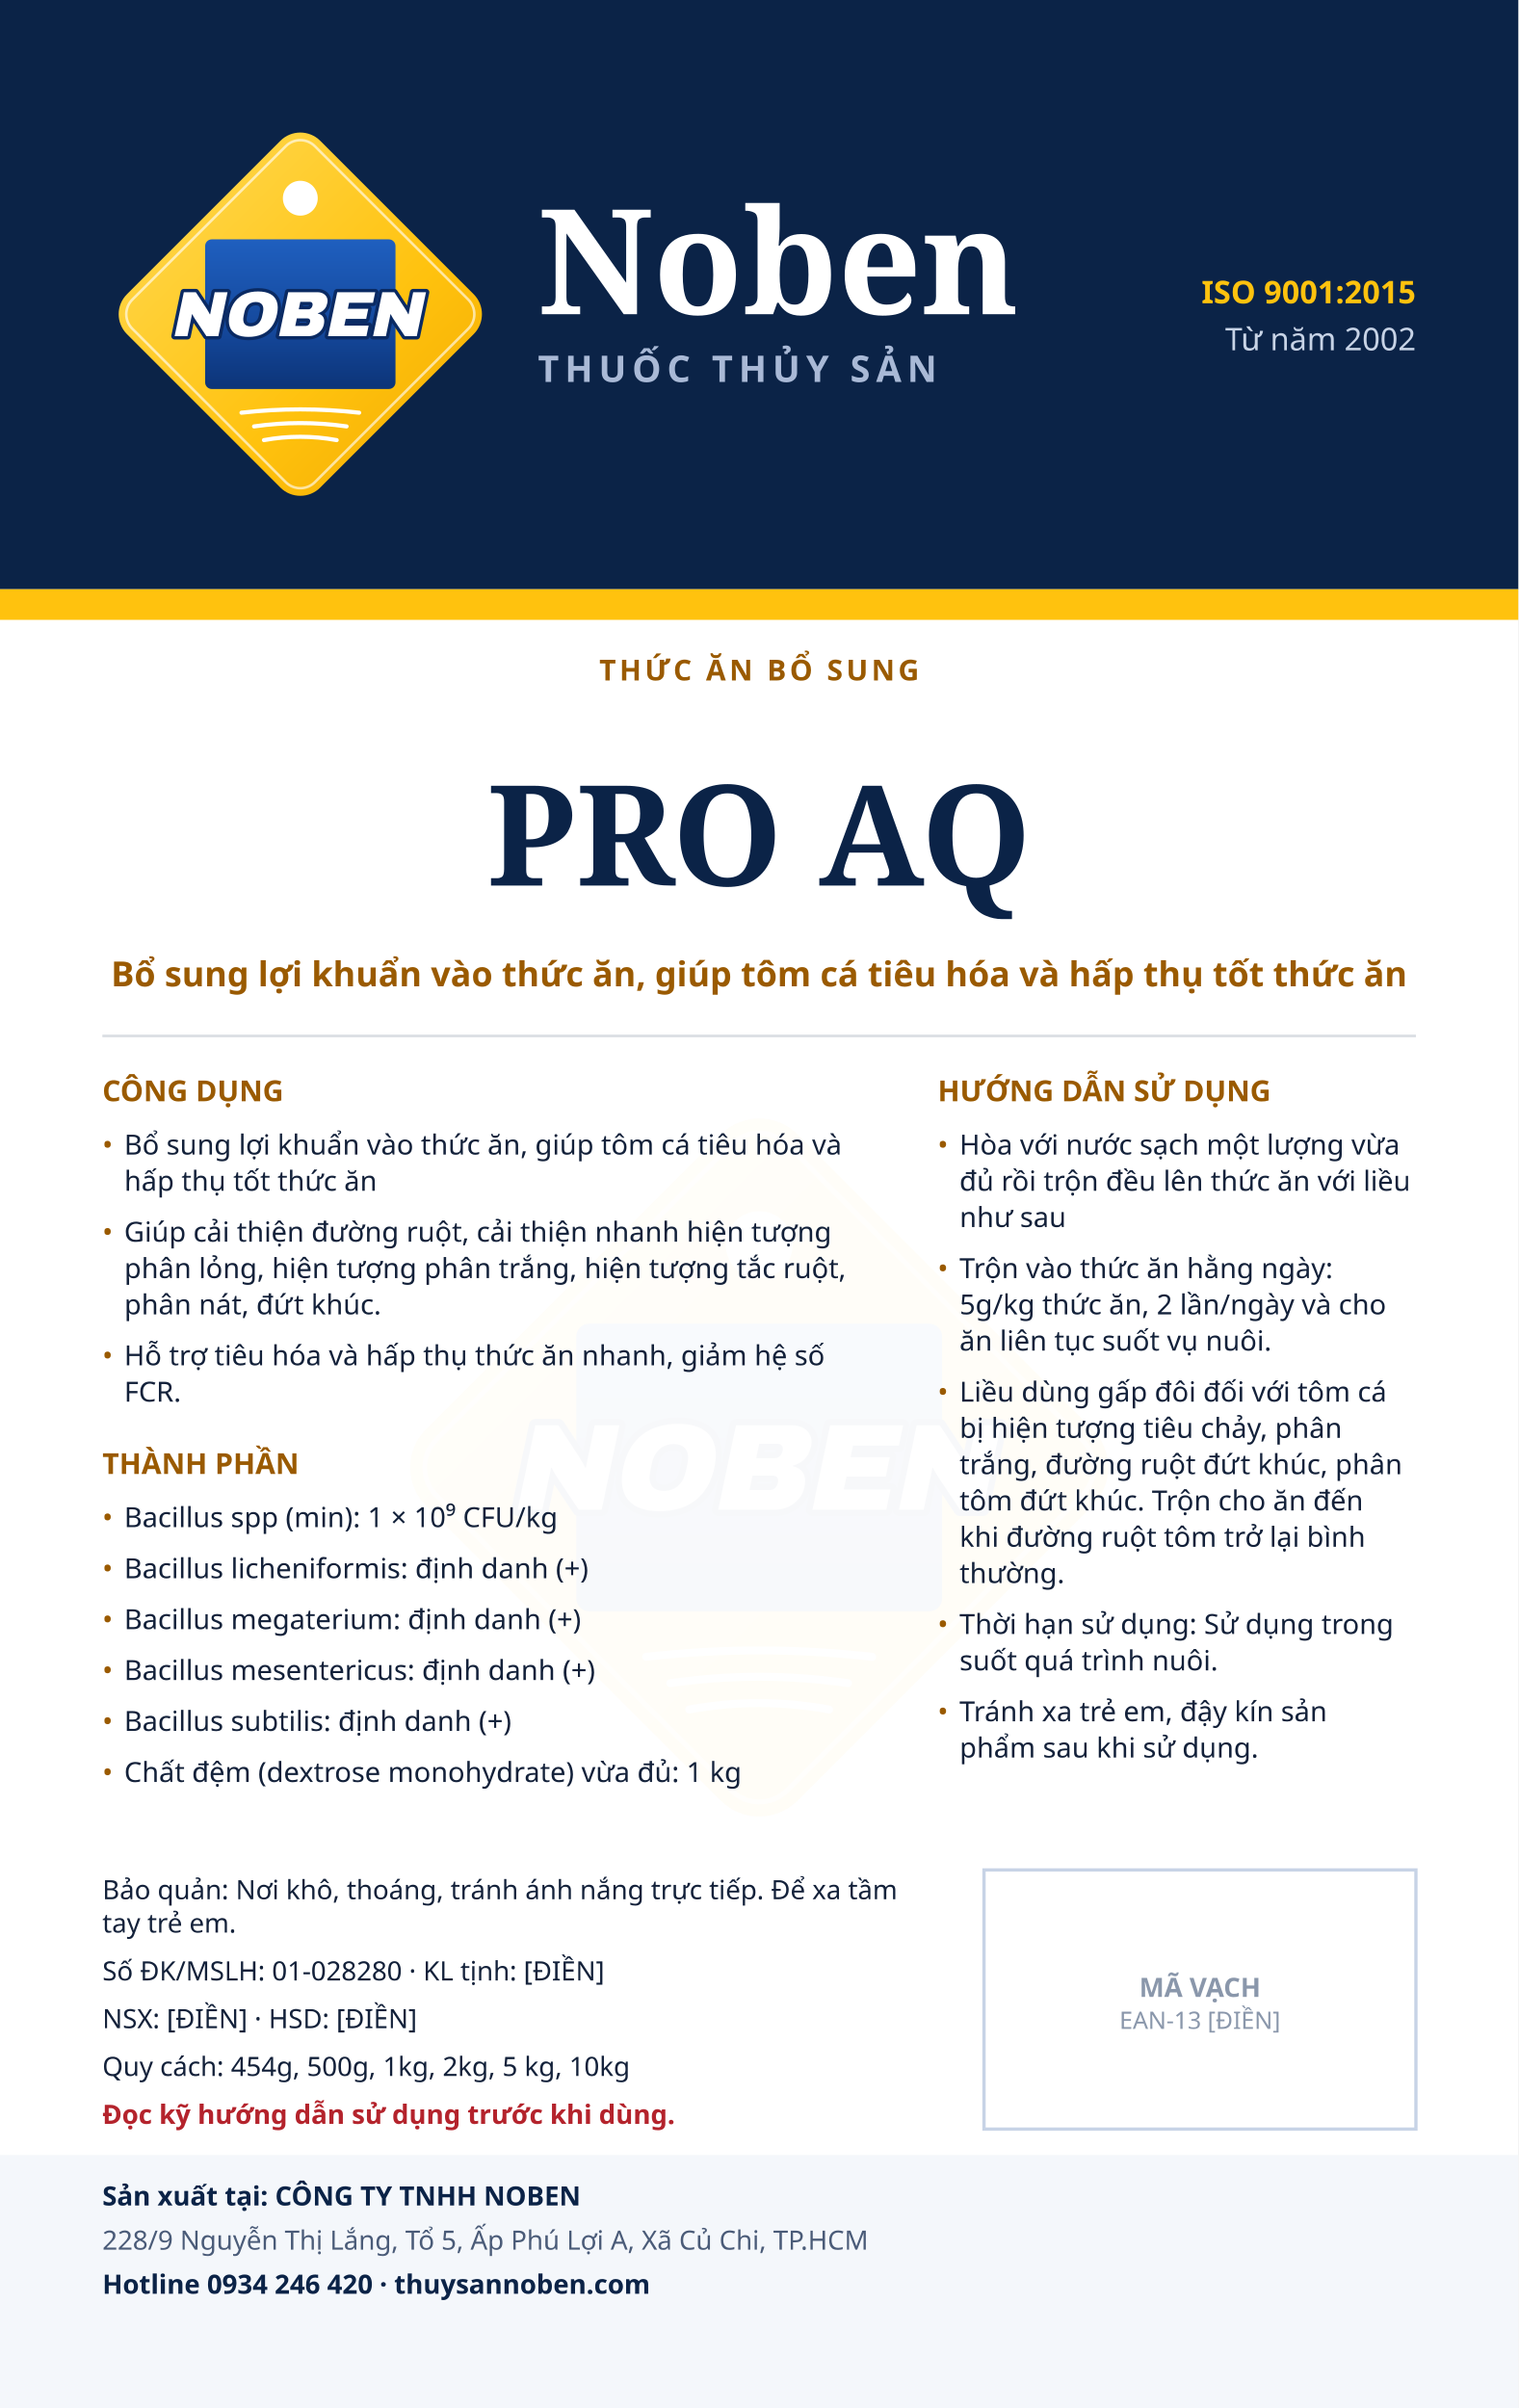
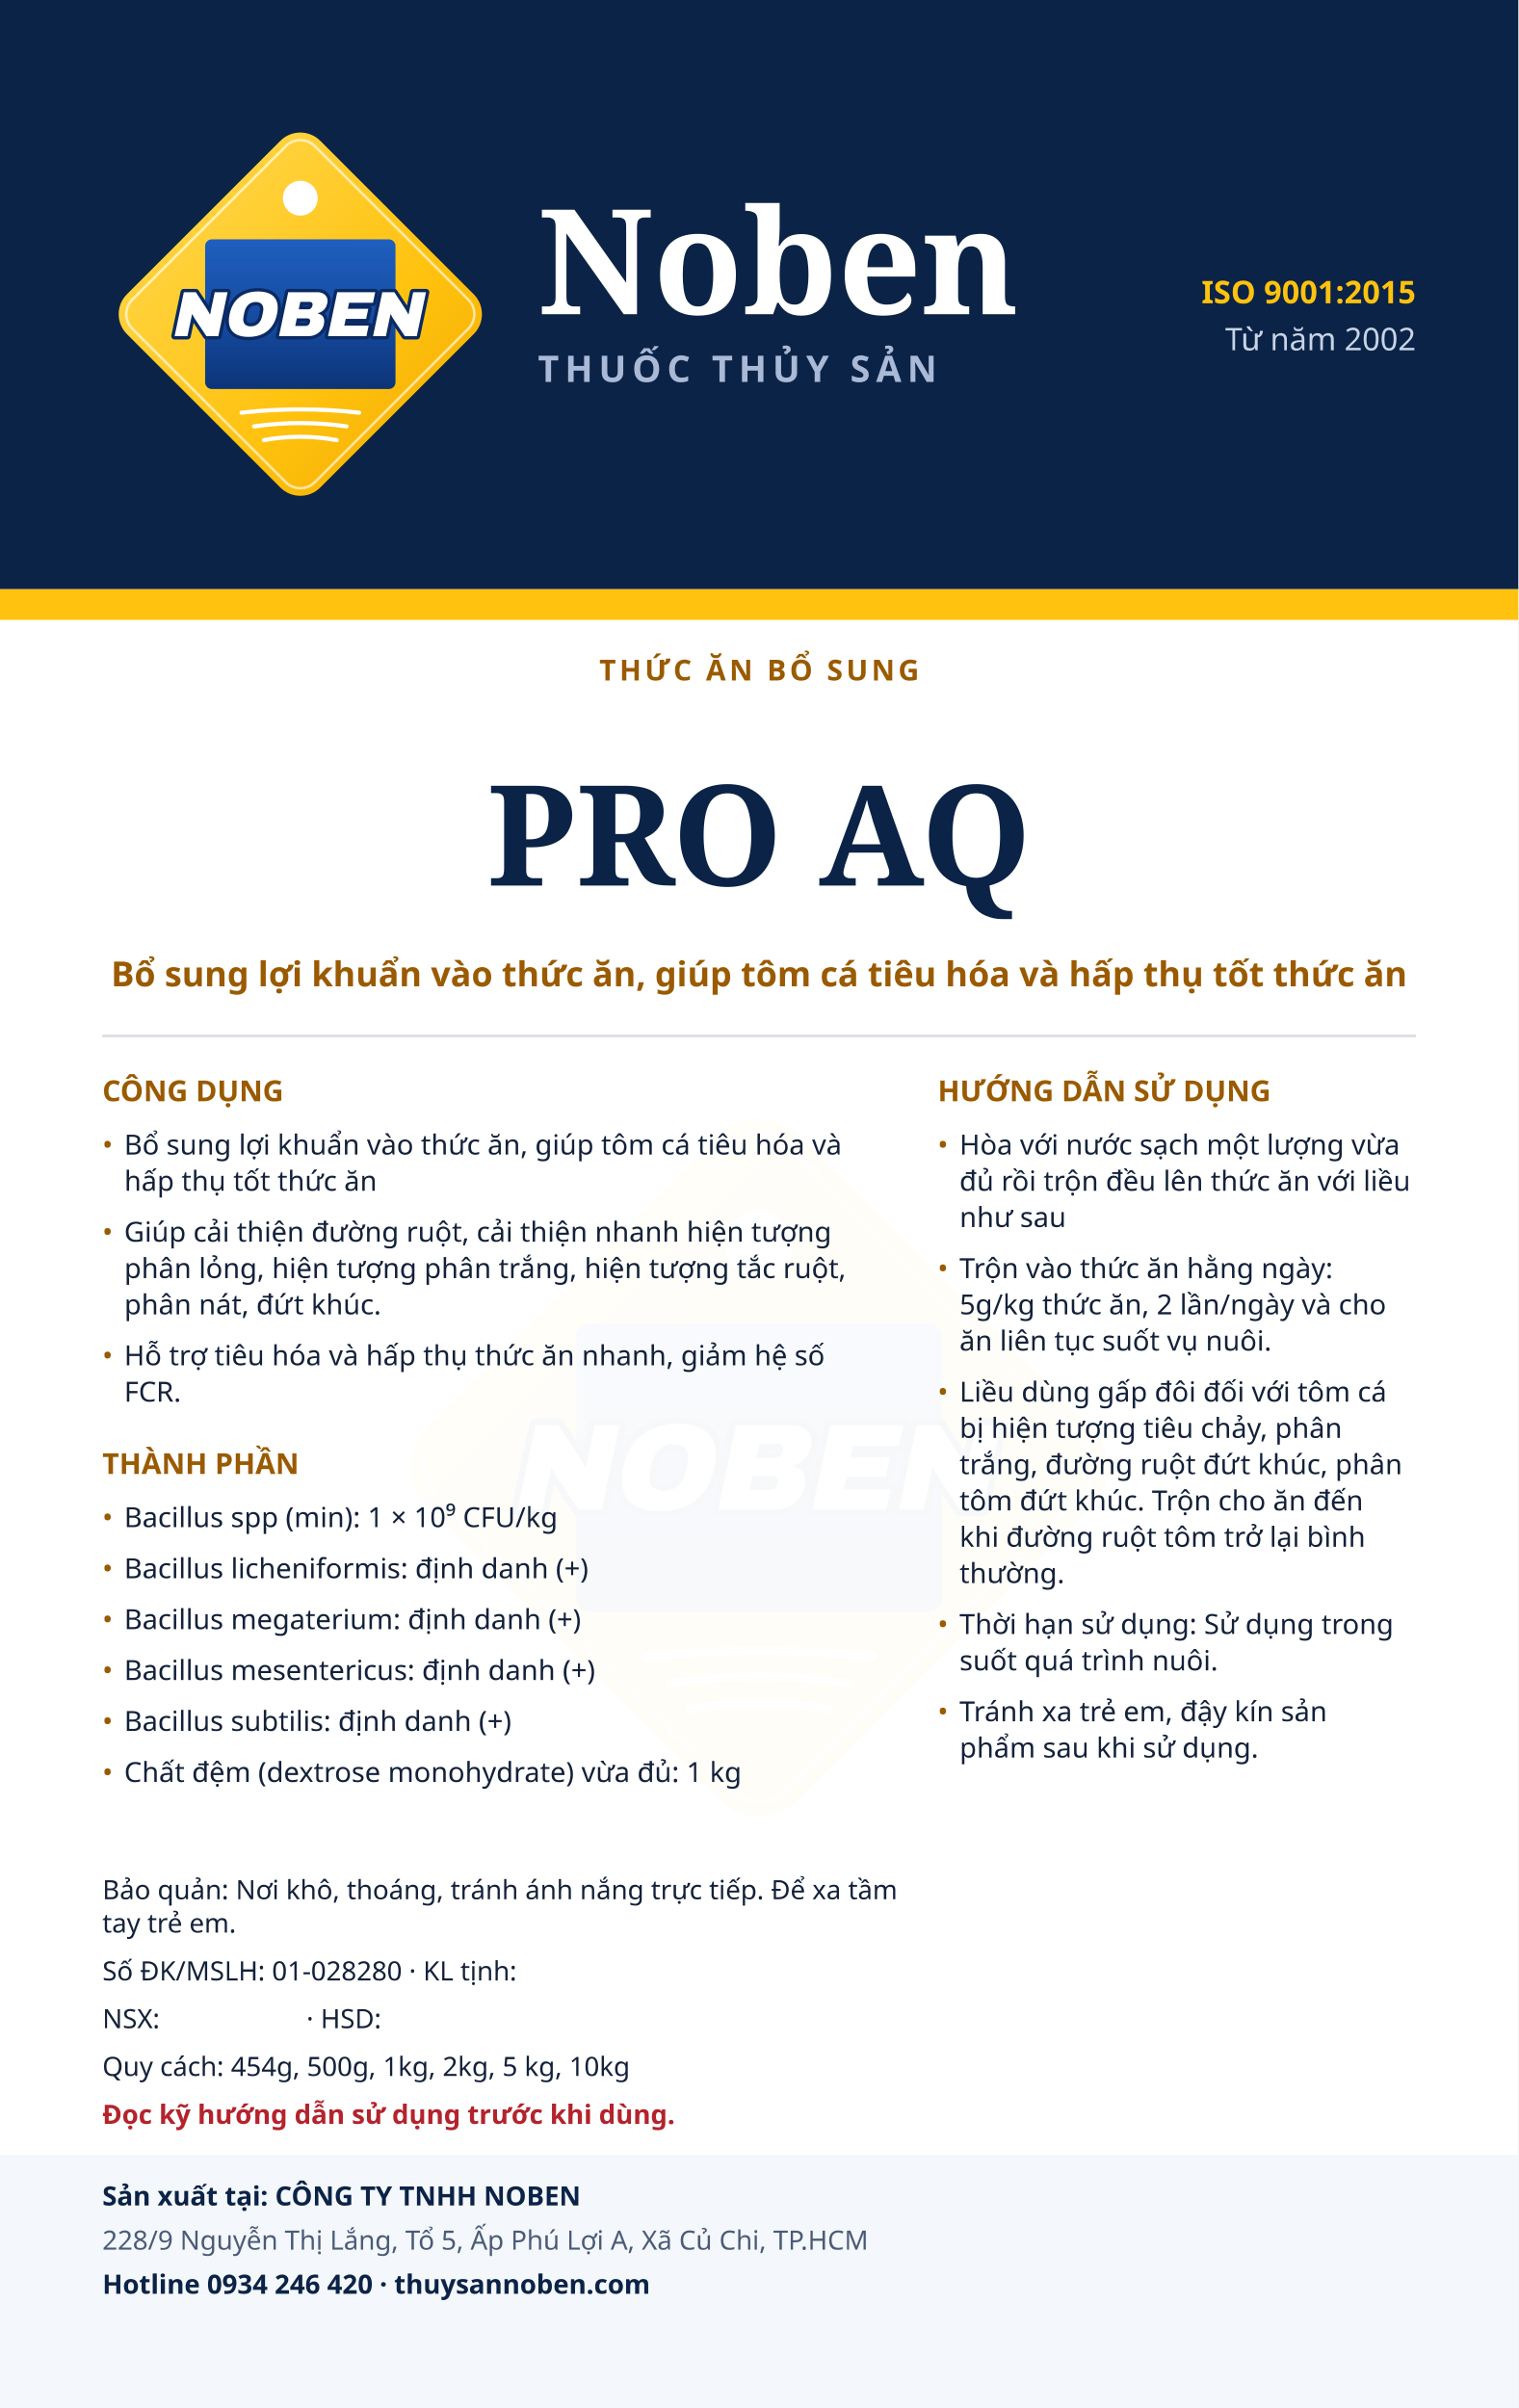
<svg xmlns="http://www.w3.org/2000/svg" xmlns:xlink="http://www.w3.org/1999/xlink" width="116mm" height="183.98mm" viewBox="-3 -3 116 183.98" data-trim="110 177.98" data-tran-le="3" data-an-toan="4.82">
  <defs>
    <clipPath id="nb-trang-giua">
      <rect x="0" y="44.36" width="110" height="117.29" />
    </clipPath>
  </defs>
  <g id="nen">
    <rect x="-3" y="-3" width="116" height="183.98" fill="#ffffff" />
    <rect x="-3" y="161.65" width="116" height="19.33" fill="#f4f7fb" />
    <g opacity="0.035" clip-path="url(#nb-trang-giua)">
      <use href="#nb-mark-art" xlink:href="#nb-mark-art" transform="translate(25.94 80.06) scale(0.11353)" />
    </g>
  </g>
  <g id="dai-thuong-hieu" data-khung="38.09 0 67.09 42.02">
    <rect x="-3" y="-3" width="116" height="45.02" fill="#0b2347" />
    <rect x="-3" y="42.02" width="116" height="2.34" fill="#ffc20e" />
    <text font-family="'Playfair Display ExtraBold', 'Playfair Display', serif" font-weight="800" font-size="11.18" fill="#ffffff" x="38.09" y="21.01">Noben</text>
    <text font-family="'Be Vietnam Pro SemiBold', 'Be Vietnam Pro', sans-serif" font-weight="600" font-size="2.79" fill="#a9b9d6" letter-spacing="0.45" x="38.09" y="26.18">THUỐC THỦY SẢN</text>
    <text font-family="'Be Vietnam Pro SemiBold', 'Be Vietnam Pro', sans-serif" font-weight="600" font-size="2.39" fill="#ffc20e" text-anchor="end" x="105.18" y="20.17">ISO 9001:2015</text>
    <text font-family="'Be Vietnam Pro', sans-serif" font-weight="400" font-size="2.39" fill="#c7d3e6" text-anchor="end" x="105.18" y="23.76">Từ năm 2002</text>
  </g>
  <g id="logo">
    <g transform="translate(4.82 5.88) scale(0.05908)">
      <g id="nb-mark-art">
        <defs>
          <linearGradient id="nb-g" x1="0" y1="0" x2="1" y2="1">
            <stop offset="0" stop-color="#ffdb57" />
            <stop offset=".618" stop-color="#ffc20e" />
            <stop offset="1" stop-color="#f2a900" />
          </linearGradient>
          <linearGradient id="nb-b" x1="0" y1="0" x2="0" y2="1">
            <stop offset="0" stop-color="#1f5fbf" />
            <stop offset=".618" stop-color="#14479a" />
            <stop offset="1" stop-color="#0c3478" />
          </linearGradient>
        </defs>
        <path d="M281.79 31.79 L480.21 230.21 A36.47 36.47 0 0 1 480.21 281.79 L281.79 480.21 A36.47 36.47 0 0 1 230.21 480.21 L31.79 281.79 A36.47 36.47 0 0 1 31.79 230.21 L230.21 31.79 A36.47 36.47 0 0 1 281.79 31.79 Z" fill="url(#nb-g)" />
        <path d="M274.83 38.76 L473.24 237.17 A26.62 26.62 0 0 1 473.24 274.83 L274.83 473.24 A26.62 26.62 0 0 1 237.17 473.24 L38.76 274.83 A26.62 26.62 0 0 1 38.76 237.17 L237.17 38.76 A26.62 26.62 0 0 1 274.83 38.76 Z" fill="none" stroke="#ffffff" stroke-opacity=".618" stroke-width="3.29" />
        <path d="M141.52 159.23 H370.48 A8.61 8.61 0 0 1 379.09 167.84 V344.16 A8.61 8.61 0 0 1 370.48 352.77 H141.52 A8.61 8.61 0 0 1 132.91 344.16 V167.84 A8.61 8.61 0 0 1 141.52 159.23 Z" fill="url(#nb-b)" />
        <circle cx="256" cy="106.02" r="22.54" fill="#ffffff" />
        <g transform="translate(93.46 284.39) scale(0.89704)">
          <g fill="none" stroke="#0a2a63" stroke-width="9.6" stroke-linejoin="round">
            <path transform="translate(-6.81 0)" d="M6.808 0.0 20.1 -63.296H37.396L52.312 -40.572Q52.947 -39.652 53.96 -37.904Q54.973 -36.156 56.022 -34.362Q57.071 -32.568 57.575 -31.464L58.074 -31.648Q58.523 -34.224 59.054 -36.754Q59.586 -39.284 59.856 -40.572L64.628 -63.296H83.12L69.828 0.0H52.624L35.765 -25.3Q34.587 -27.14 33.802 -28.658Q33.017 -30.176 32.295 -31.556L31.796 -31.372Q31.521 -29.624 31.154 -27.876Q30.787 -26.128 30.613 -25.3L25.3 0.0Z " />
            <path transform="translate(-7.2 0)" d="M113.676 1.104Q102.912 1.104 96.049 -2.576Q89.186 -6.256 86.674 -13.57Q84.162 -20.884 86.422 -31.648Q88.702 -42.504 94.276 -49.772Q99.85 -57.04 108.259 -60.72Q116.668 -64.4 127.432 -64.4Q138.288 -64.4 145.151 -60.72Q152.014 -57.04 154.536 -49.772Q157.058 -42.504 154.778 -31.648Q152.518 -20.884 146.934 -13.57Q141.35 -6.256 132.941 -2.576Q124.532 1.104 113.676 1.104ZM116.864 -14.076Q120.176 -14.076 122.928 -15.134Q125.68 -16.192 127.788 -18.124Q129.896 -20.056 131.294 -22.77Q132.692 -25.484 133.368 -28.704L134.604 -34.592Q135.281 -37.812 135.022 -40.526Q134.764 -43.24 133.468 -45.172Q132.172 -47.104 129.864 -48.162Q127.556 -49.22 124.244 -49.22Q120.932 -49.22 118.18 -48.162Q115.428 -47.104 113.366 -45.172Q111.304 -43.24 109.906 -40.526Q108.509 -37.812 107.832 -34.592L106.596 -28.704Q105.92 -25.484 106.178 -22.77Q106.436 -20.056 107.686 -18.124Q108.936 -16.192 111.244 -15.134Q113.552 -14.076 116.864 -14.076Z " />
            <path transform="translate(-7.59 0)" d="M158.08 0.0 171.372 -63.296H213.508Q218.292 -63.296 221.833 -61.318Q225.373 -59.34 227.031 -55.844Q228.689 -52.348 227.723 -47.748Q226.757 -43.148 224.667 -40.204Q222.577 -37.26 219.827 -35.558Q217.078 -33.856 214.052 -33.028L213.975 -32.66Q217.132 -31.924 219.469 -30.13Q221.807 -28.336 222.786 -25.116Q223.766 -21.896 222.704 -16.836Q221.641 -11.776 218.365 -8.004Q215.089 -4.232 210.504 -2.116Q205.92 0.0 200.768 0.0ZM181.503 -14.72H196.959Q199.075 -14.72 200.672 -16.192Q202.269 -17.664 202.888 -20.608Q203.177 -21.988 202.821 -23.138Q202.464 -24.288 201.542 -24.932Q200.619 -25.576 199.239 -25.576H183.783ZM186.526 -38.64H200.51Q201.982 -38.64 203.139 -39.33Q204.296 -40.02 205.165 -41.308Q206.033 -42.596 206.439 -44.528Q206.864 -46.552 205.783 -47.978Q204.703 -49.404 202.771 -49.404H188.787Z " />
            <path transform="translate(-7.8 0)" d="M228.932 0.0 242.224 -63.296H296.964L293.776 -48.116H259.368L257.533 -39.376H286.973L283.92 -24.84H254.48L252.452 -15.18H287.504L284.316 0.0Z " />
            <path transform="translate(-8 0)" d="M294.08 0.0 307.372 -63.296H324.668L339.584 -40.572Q340.219 -39.652 341.232 -37.904Q342.245 -36.156 343.294 -34.362Q344.343 -32.568 344.847 -31.464L345.346 -31.648Q345.795 -34.224 346.326 -36.754Q346.858 -39.284 347.128 -40.572L351.9 -63.296H370.392L357.1 0.0H339.896L323.037 -25.3Q321.859 -27.14 321.074 -28.658Q320.289 -30.176 319.567 -31.556L319.068 -31.372Q318.793 -29.624 318.426 -27.876Q318.059 -26.128 317.885 -25.3L312.572 0.0Z" />
          </g>
          <g fill="#ffffff">
            <path transform="translate(-6.81 0)" d="M6.808 0.0 20.1 -63.296H37.396L52.312 -40.572Q52.947 -39.652 53.96 -37.904Q54.973 -36.156 56.022 -34.362Q57.071 -32.568 57.575 -31.464L58.074 -31.648Q58.523 -34.224 59.054 -36.754Q59.586 -39.284 59.856 -40.572L64.628 -63.296H83.12L69.828 0.0H52.624L35.765 -25.3Q34.587 -27.14 33.802 -28.658Q33.017 -30.176 32.295 -31.556L31.796 -31.372Q31.521 -29.624 31.154 -27.876Q30.787 -26.128 30.613 -25.3L25.3 0.0Z " />
            <path transform="translate(-7.2 0)" d="M113.676 1.104Q102.912 1.104 96.049 -2.576Q89.186 -6.256 86.674 -13.57Q84.162 -20.884 86.422 -31.648Q88.702 -42.504 94.276 -49.772Q99.85 -57.04 108.259 -60.72Q116.668 -64.4 127.432 -64.4Q138.288 -64.4 145.151 -60.72Q152.014 -57.04 154.536 -49.772Q157.058 -42.504 154.778 -31.648Q152.518 -20.884 146.934 -13.57Q141.35 -6.256 132.941 -2.576Q124.532 1.104 113.676 1.104ZM116.864 -14.076Q120.176 -14.076 122.928 -15.134Q125.68 -16.192 127.788 -18.124Q129.896 -20.056 131.294 -22.77Q132.692 -25.484 133.368 -28.704L134.604 -34.592Q135.281 -37.812 135.022 -40.526Q134.764 -43.24 133.468 -45.172Q132.172 -47.104 129.864 -48.162Q127.556 -49.22 124.244 -49.22Q120.932 -49.22 118.18 -48.162Q115.428 -47.104 113.366 -45.172Q111.304 -43.24 109.906 -40.526Q108.509 -37.812 107.832 -34.592L106.596 -28.704Q105.92 -25.484 106.178 -22.77Q106.436 -20.056 107.686 -18.124Q108.936 -16.192 111.244 -15.134Q113.552 -14.076 116.864 -14.076Z " />
            <path transform="translate(-7.59 0)" d="M158.08 0.0 171.372 -63.296H213.508Q218.292 -63.296 221.833 -61.318Q225.373 -59.34 227.031 -55.844Q228.689 -52.348 227.723 -47.748Q226.757 -43.148 224.667 -40.204Q222.577 -37.26 219.827 -35.558Q217.078 -33.856 214.052 -33.028L213.975 -32.66Q217.132 -31.924 219.469 -30.13Q221.807 -28.336 222.786 -25.116Q223.766 -21.896 222.704 -16.836Q221.641 -11.776 218.365 -8.004Q215.089 -4.232 210.504 -2.116Q205.92 0.0 200.768 0.0ZM181.503 -14.72H196.959Q199.075 -14.72 200.672 -16.192Q202.269 -17.664 202.888 -20.608Q203.177 -21.988 202.821 -23.138Q202.464 -24.288 201.542 -24.932Q200.619 -25.576 199.239 -25.576H183.783ZM186.526 -38.64H200.51Q201.982 -38.64 203.139 -39.33Q204.296 -40.02 205.165 -41.308Q206.033 -42.596 206.439 -44.528Q206.864 -46.552 205.783 -47.978Q204.703 -49.404 202.771 -49.404H188.787Z " />
            <path transform="translate(-7.8 0)" d="M228.932 0.0 242.224 -63.296H296.964L293.776 -48.116H259.368L257.533 -39.376H286.973L283.92 -24.84H254.48L252.452 -15.18H287.504L284.316 0.0Z " />
            <path transform="translate(-8 0)" d="M294.08 0.0 307.372 -63.296H324.668L339.584 -40.572Q340.219 -39.652 341.232 -37.904Q342.245 -36.156 343.294 -34.362Q344.343 -32.568 344.847 -31.464L345.346 -31.648Q345.795 -34.224 346.326 -36.754Q346.858 -39.284 347.128 -40.572L351.9 -63.296H370.392L357.1 0.0H339.896L323.037 -25.3Q321.859 -27.14 321.074 -28.658Q320.289 -30.176 319.567 -31.556L319.068 -31.372Q318.793 -29.624 318.426 -27.876Q318.059 -26.128 317.885 -25.3L312.572 0.0Z" />
          </g>
        </g>
        <path d="M179.92 383.41 Q256 374.8 332.08 383.41 M196.19 401.13 Q256 392.52 315.81 401.13 M208.98 418.85 Q256 410.24 303.02 418.85" fill="none" stroke="#ffffff" stroke-width="5.32" stroke-linecap="round" />
      </g>
    </g>
  </g>
  <g id="ten-san-pham" data-khung="4.82 44.36 100.36 34.18">
    <text font-family="'Be Vietnam Pro SemiBold', 'Be Vietnam Pro', sans-serif" font-weight="600" font-size="2.2" fill="#9a5a00" text-anchor="middle" letter-spacing="0.26">
      <tspan x="55" y="48.99">THỨC ĂN BỔ SUNG</tspan>
    </text>
    <text font-family="'Playfair Display ExtraBold', 'Playfair Display', serif" font-weight="800" font-size="10.68" fill="#0b2347" text-anchor="middle">
      <tspan x="55" y="64.66">PRO AQ</tspan>
    </text>
    <text font-family="'Be Vietnam Pro SemiBold', 'Be Vietnam Pro', sans-serif" font-weight="600" font-size="2.64" fill="#9a5a00" text-anchor="middle">
      <tspan x="55" y="72.36">Bổ sung lợi khuẩn vào thức ăn, giúp tôm cá tiêu hóa và hấp thụ tốt thức ăn</tspan>
    </text>
  </g>
  <g id="cong-dung" data-khung="4.82 78.53 59.13 26.13">
    <line x1="4.82" y1="76.15" x2="105.18" y2="76.15" stroke="#0b2347" stroke-opacity="0.15" stroke-width="0.2" />
    <text font-family="'Be Vietnam Pro SemiBold', 'Be Vietnam Pro', sans-serif" font-weight="600" font-size="2.22" fill="#9a5a00">
      <tspan x="4.82" y="81.14">CÔNG DỤNG</tspan>
    </text>
    <text font-family="'Be Vietnam Pro', sans-serif" font-weight="400" font-size="2.13" fill="#9a5a00" x="4.82" y="85.21">•</text>
    <text font-family="'Be Vietnam Pro', sans-serif" font-weight="400" font-size="2.13" fill="#13213a">
      <tspan x="6.49" y="85.21">Bổ sung lợi khuẩn vào thức ăn, giúp tôm cá tiêu hóa và</tspan>
      <tspan x="6.49" y="87.98">hấp thụ tốt thức ăn</tspan>
    </text>
    <text font-family="'Be Vietnam Pro', sans-serif" font-weight="400" font-size="2.13" fill="#9a5a00" x="4.82" y="91.87">•</text>
    <text font-family="'Be Vietnam Pro', sans-serif" font-weight="400" font-size="2.13" fill="#13213a">
      <tspan x="6.49" y="91.87">Giúp cải thiện đường ruột, cải thiện nhanh hiện tượng</tspan>
      <tspan x="6.49" y="94.65">phân lỏng, hiện tượng phân trắng, hiện tượng tắc ruột,</tspan>
      <tspan x="6.49" y="97.42">phân nát, đứt khúc.</tspan>
    </text>
    <text font-family="'Be Vietnam Pro', sans-serif" font-weight="400" font-size="2.13" fill="#9a5a00" x="4.82" y="101.31">•</text>
    <text font-family="'Be Vietnam Pro', sans-serif" font-weight="400" font-size="2.13" fill="#13213a">
      <tspan x="6.49" y="101.31">Hỗ trợ tiêu hóa và hấp thụ thức ăn nhanh, giảm hệ số</tspan>
      <tspan x="6.49" y="104.09">FCR.</tspan>
    </text>
  </g>
  <g id="huong-dan" data-khung="68.64 78.53 36.54 53.32">
    <text font-family="'Be Vietnam Pro SemiBold', 'Be Vietnam Pro', sans-serif" font-weight="600" font-size="2.22" fill="#9a5a00">
      <tspan x="68.64" y="81.14">HƯỚNG DẪN SỬ DỤNG</tspan>
    </text>
    <text font-family="'Be Vietnam Pro', sans-serif" font-weight="400" font-size="2.13" fill="#9a5a00" x="68.64" y="85.21">•</text>
    <text font-family="'Be Vietnam Pro', sans-serif" font-weight="400" font-size="2.13" fill="#13213a">
      <tspan x="70.31" y="85.21">Hòa với nước sạch một lượng vừa</tspan>
      <tspan x="70.31" y="87.98">đủ rồi trộn đều lên thức ăn với liều</tspan>
      <tspan x="70.31" y="90.75">như sau</tspan>
    </text>
    <text font-family="'Be Vietnam Pro', sans-serif" font-weight="400" font-size="2.13" fill="#9a5a00" x="68.64" y="94.65">•</text>
    <text font-family="'Be Vietnam Pro', sans-serif" font-weight="400" font-size="2.13" fill="#13213a">
      <tspan x="70.31" y="94.65">Trộn vào thức ăn hằng ngày:</tspan>
      <tspan x="70.31" y="97.42">5g/kg thức ăn, 2 lần/ngày và cho</tspan>
      <tspan x="70.31" y="100.19">ăn liên tục suốt vụ nuôi.</tspan>
    </text>
    <text font-family="'Be Vietnam Pro', sans-serif" font-weight="400" font-size="2.13" fill="#9a5a00" x="68.64" y="104.09">•</text>
    <text font-family="'Be Vietnam Pro', sans-serif" font-weight="400" font-size="2.13" fill="#13213a">
      <tspan x="70.31" y="104.09">Liều dùng gấp đôi đối với tôm cá</tspan>
      <tspan x="70.31" y="106.86">bị hiện tượng tiêu chảy, phân</tspan>
      <tspan x="70.31" y="109.63">trắng, đường ruột đứt khúc, phân</tspan>
      <tspan x="70.31" y="112.4">tôm đứt khúc. Trộn cho ăn đến</tspan>
      <tspan x="70.31" y="115.18">khi đường ruột tôm trở lại bình</tspan>
      <tspan x="70.31" y="117.95">thường.</tspan>
    </text>
    <text font-family="'Be Vietnam Pro', sans-serif" font-weight="400" font-size="2.13" fill="#9a5a00" x="68.64" y="121.84">•</text>
    <text font-family="'Be Vietnam Pro', sans-serif" font-weight="400" font-size="2.13" fill="#13213a">
      <tspan x="70.31" y="121.84">Thời hạn sử dụng: Sử dụng trong</tspan>
      <tspan x="70.31" y="124.62">suốt quá trình nuôi.</tspan>
    </text>
    <text font-family="'Be Vietnam Pro', sans-serif" font-weight="400" font-size="2.13" fill="#9a5a00" x="68.64" y="128.51">•</text>
    <text font-family="'Be Vietnam Pro', sans-serif" font-weight="400" font-size="2.13" fill="#13213a">
      <tspan x="70.31" y="128.51">Tránh xa trẻ em, đậy kín sản</tspan>
      <tspan x="70.31" y="131.28">phẩm sau khi sử dụng.</tspan>
    </text>
  </g>
  <g id="thanh-phan" data-khung="4.82 107.01 59.13 26.71">
    <text font-family="'Be Vietnam Pro SemiBold', 'Be Vietnam Pro', sans-serif" font-weight="600" font-size="2.22" fill="#9a5a00">
      <tspan x="4.82" y="109.62">THÀNH PHẦN</tspan>
    </text>
    <text font-family="'Be Vietnam Pro', sans-serif" font-weight="400" font-size="2.13" fill="#9a5a00" x="4.82" y="113.68">•</text>
    <text font-family="'Be Vietnam Pro', sans-serif" font-weight="400" font-size="2.13" fill="#13213a">
      <tspan x="6.49" y="113.68">Bacillus spp (min): 1 × 10⁹ CFU/kg</tspan>
    </text>
    <text font-family="'Be Vietnam Pro', sans-serif" font-weight="400" font-size="2.13" fill="#9a5a00" x="4.82" y="117.58">•</text>
    <text font-family="'Be Vietnam Pro', sans-serif" font-weight="400" font-size="2.13" fill="#13213a">
      <tspan x="6.49" y="117.58">Bacillus licheniformis: định danh (+)</tspan>
    </text>
    <text font-family="'Be Vietnam Pro', sans-serif" font-weight="400" font-size="2.13" fill="#9a5a00" x="4.82" y="121.47">•</text>
    <text font-family="'Be Vietnam Pro', sans-serif" font-weight="400" font-size="2.13" fill="#13213a">
      <tspan x="6.49" y="121.47">Bacillus megaterium: định danh (+)</tspan>
    </text>
    <text font-family="'Be Vietnam Pro', sans-serif" font-weight="400" font-size="2.13" fill="#9a5a00" x="4.82" y="125.36">•</text>
    <text font-family="'Be Vietnam Pro', sans-serif" font-weight="400" font-size="2.13" fill="#13213a">
      <tspan x="6.49" y="125.36">Bacillus mesentericus: định danh (+)</tspan>
    </text>
    <text font-family="'Be Vietnam Pro', sans-serif" font-weight="400" font-size="2.13" fill="#9a5a00" x="4.82" y="129.25">•</text>
    <text font-family="'Be Vietnam Pro', sans-serif" font-weight="400" font-size="2.13" fill="#13213a">
      <tspan x="6.49" y="129.25">Bacillus subtilis: định danh (+)</tspan>
    </text>
    <text font-family="'Be Vietnam Pro', sans-serif" font-weight="400" font-size="2.13" fill="#9a5a00" x="4.82" y="133.15">•</text>
    <text font-family="'Be Vietnam Pro', sans-serif" font-weight="400" font-size="2.13" fill="#13213a">
      <tspan x="6.49" y="133.15">Chất đệm (dextrose monohydrate) vừa đủ: 1 kg</tspan>
    </text>
  </g>
  <g id="phap-ly" data-khung="4.82 139.72 100.36 33.44">
    <text font-family="'Be Vietnam Pro', sans-serif" font-weight="400" font-size="2.03" fill="#13213a">
      <tspan x="4.82" y="142.11">Bảo quản: Nơi khô, thoáng, tránh ánh nắng trực tiếp. Để xa tầm</tspan>
      <tspan x="4.82" y="144.66">tay trẻ em.</tspan>
    </text>
    <text font-family="'Be Vietnam Pro', sans-serif" font-weight="400" font-size="2.03" fill="#13213a">
-       <tspan x="4.82" y="148.31">Số ĐK/MSLH: 01-028280 · KL tịnh: [ĐIỀN]</tspan>
+       <tspan x="4.82" y="148.31">Số ĐK/MSLH: 01-028280 · KL tịnh:</tspan>
    </text>
    <text font-family="'Be Vietnam Pro', sans-serif" font-weight="400" font-size="2.03" fill="#13213a">
-       <tspan x="4.82" y="151.96">NSX: [ĐIỀN] · HSD: [ĐIỀN]</tspan>
+       <tspan x="4.82" y="151.96">NSX:       · HSD:</tspan>
    </text>
    <text font-family="'Be Vietnam Pro', sans-serif" font-weight="400" font-size="2.03" fill="#13213a">
      <tspan x="4.82" y="155.61">Quy cách: 454g, 500g, 1kg, 2kg, 5 kg, 10kg</tspan>
    </text>
    <text font-family="'Be Vietnam Pro SemiBold', 'Be Vietnam Pro', sans-serif" font-weight="600" font-size="2.03" fill="#b4232c">
      <tspan x="4.82" y="159.27">Đọc kỹ hướng dẫn sử dụng trước khi dùng.</tspan>
    </text>
    <text font-family="'Be Vietnam Pro SemiBold', 'Be Vietnam Pro', sans-serif" font-weight="600" font-size="2.03" fill="#0b2347">
      <tspan x="4.82" y="165.51">Sản xuất tại: CÔNG TY TNHH NOBEN</tspan>
    </text>
    <text font-family="'Be Vietnam Pro', sans-serif" font-weight="400" font-size="2.03" fill="#4a5b78">
      <tspan x="4.82" y="168.88">228/9 Nguyễn Thị Lắng, Tổ 5, Ấp Phú Lợi A, Xã Củ Chi, TP.HCM</tspan>
    </text>
    <text font-family="'Be Vietnam Pro SemiBold', 'Be Vietnam Pro', sans-serif" font-weight="600" font-size="2.03" fill="#0b2347">
      <tspan x="4.82" y="172.25">Hotline 0934 246 420 · thuysannoben.com</tspan>
    </text>
  </g>
  <g id="ma-vach" data-khung="72.18 139.87 33 19.8">
-     <rect x="72.18" y="139.87" width="33" height="19.8" fill="#ffffff" stroke="#c7d3e6" stroke-width="0.25" />
-     <text font-family="'Be Vietnam Pro SemiBold', 'Be Vietnam Pro', sans-serif" font-weight="600" font-size="2.03" fill="#8a97ab" text-anchor="middle" x="88.68" y="149.57">MÃ VẠCH</text>
-     <text font-family="'Be Vietnam Pro', sans-serif" font-weight="400" font-size="1.83" fill="#8a97ab" text-anchor="middle" x="88.68" y="152.01">EAN-13 [ĐIỀN]</text>
-   </g>
+ </g>
  <g id="vung-an-toan" display="none">
    <rect x="-3" y="-3" width="116" height="183.98" fill="none" stroke="#e6007e" stroke-width="0.2" />
    <rect x="0" y="0" width="110" height="177.98" fill="none" stroke="#00a0e9" stroke-width="0.25" />
    <rect x="4.82" y="4.82" width="100.36" height="168.34" fill="none" stroke="#2fb34a" stroke-width="0.2" stroke-dasharray="1 1" />
    <line x1="0" y1="110" x2="110" y2="110" stroke="#ffc20e" stroke-width="0.2" stroke-dasharray="2 1" />
  </g>
</svg>
